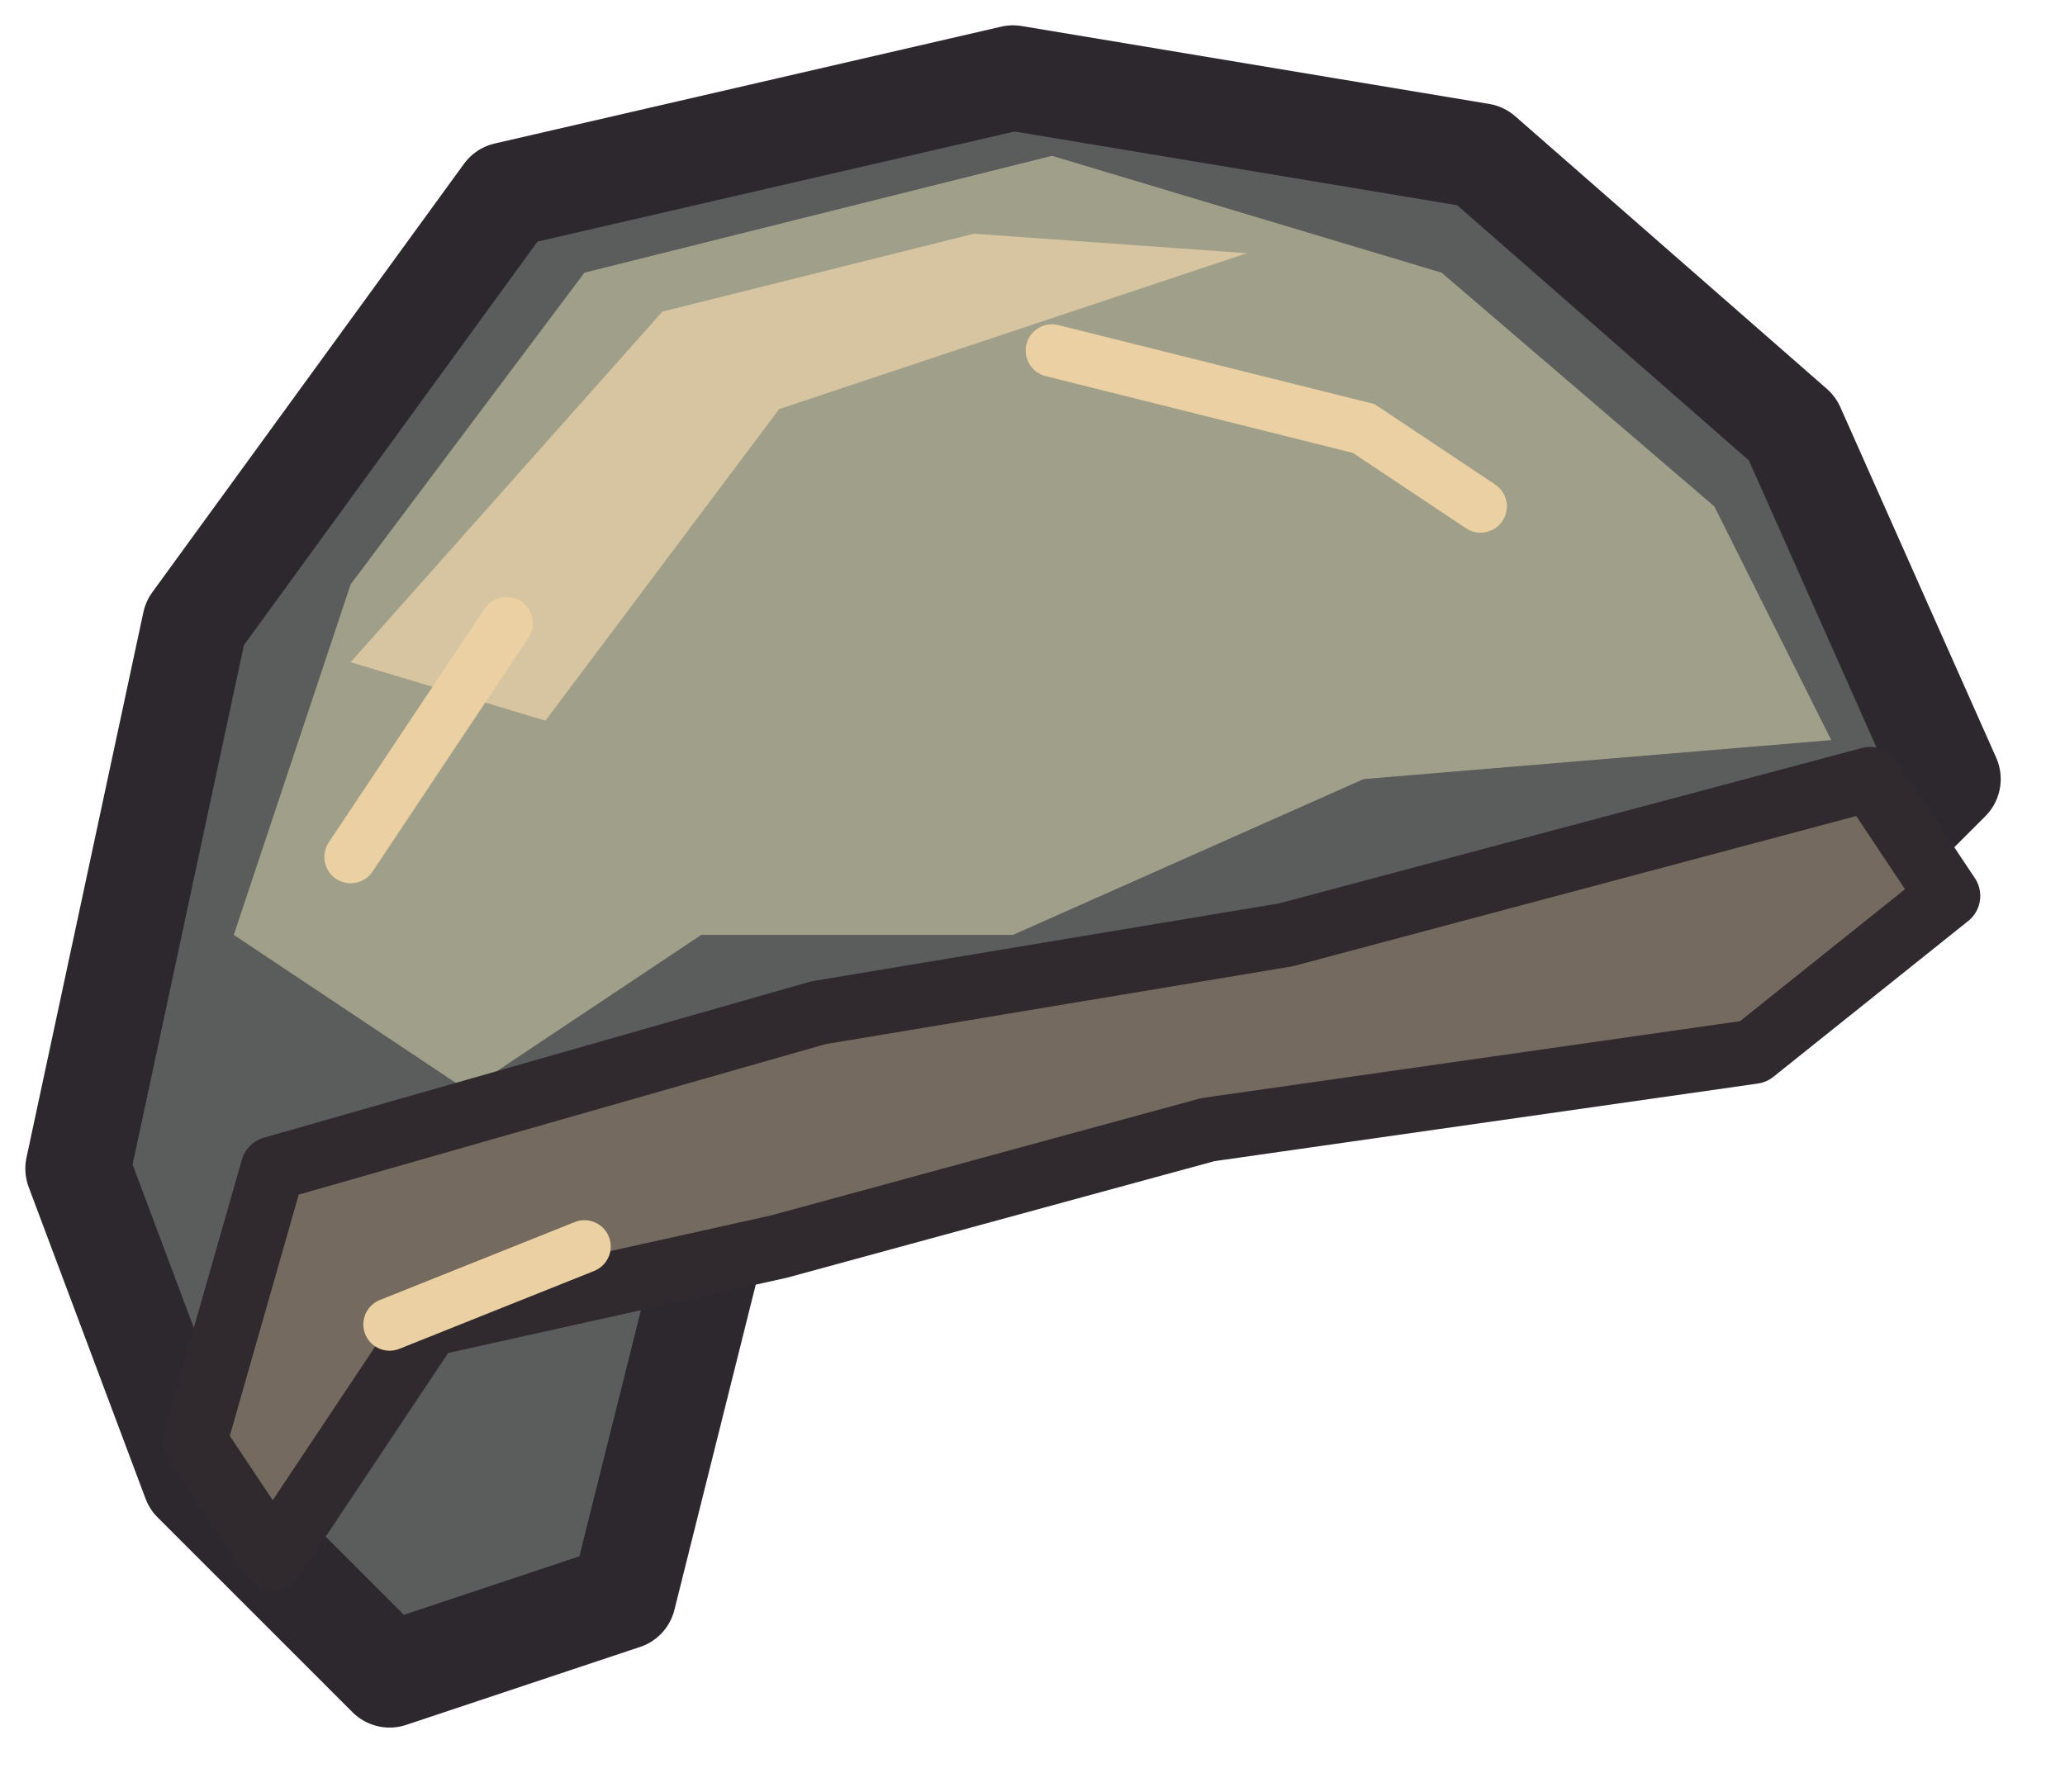
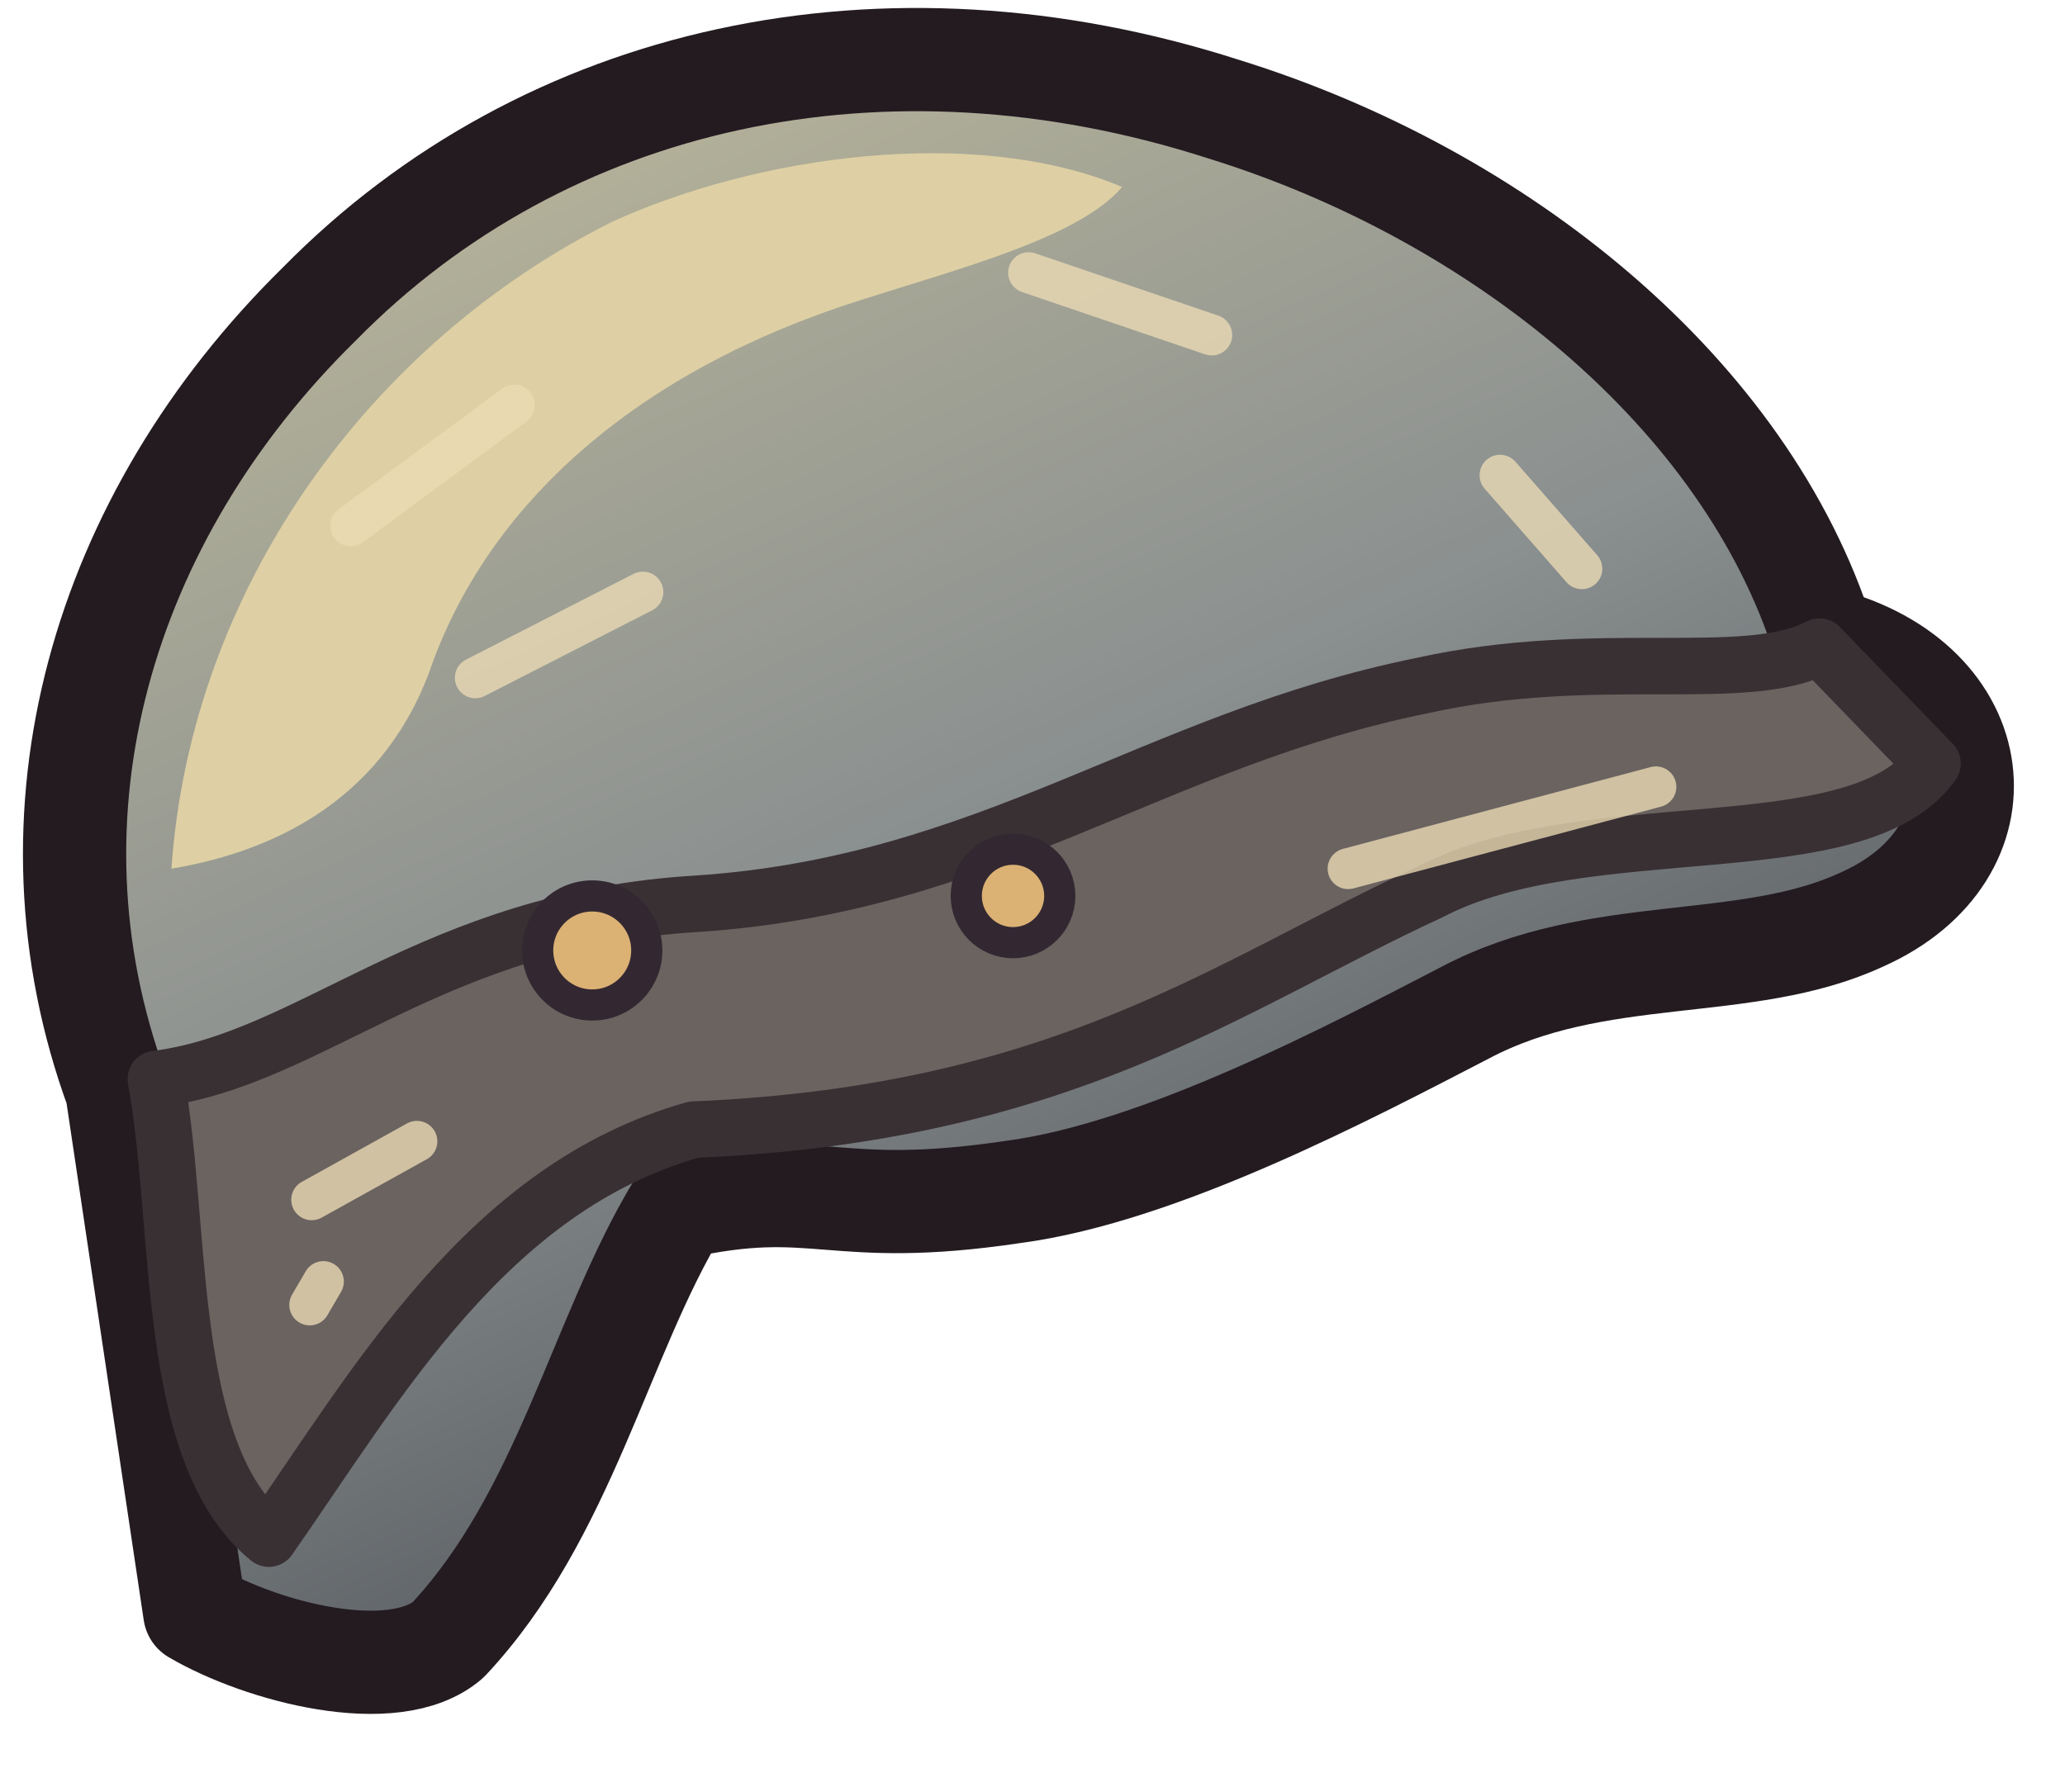
<svg xmlns="http://www.w3.org/2000/svg" width="53" height="46" viewBox="-27 -36 53 46">
-   <path d="m-25-6 3-14 8-11 13-3 12 2 8 7 4 9-4 4-13 1-3 3-11 1-3 12-6 2-5-5z" fill="#5b5c5c" stroke="#2c282d" stroke-width="2.7" stroke-linejoin="round" />
-   <path d="m-21-12 3-9 6-8 12-3 10 3 7 6 3 6-12 1-9 4-8 0-6 4z" fill="#a0a08a" />
-   <path d="m-18-19 8-9 8-2 7 .5-12 4-6 8z" fill="#d7c5a1" />
-   <path d="m-20-6 14-4 12-2 15-4 2 3-5 4-14 2-11 3-9 2-4 6-2-3z" fill="#756a5f" stroke="#302a2e" stroke-width="1.65" stroke-linejoin="round" />
-   <path d="m-17-2 5-2m-6-10 4-6M0-27l8 2 3 2" stroke="#ead0a2" stroke-width="1.35" fill="none" stroke-linecap="round" />
+   <defs>
+     <linearGradient id="steel" x1="0" y1="0" x2=".53" y2="1">
+       <stop stop-color="#c2bd9c" />
+       <stop offset=".55" stop-color="#8b9090" />
+       <stop offset="1" stop-color="#4b4f55" />
+     </linearGradient>
+   </defs>
+   <path d="M-24-8c-2.6-7.1-.4-14.7 5.2-20.2C-13-34.1-4.3-36 4.4-33.2c7.1 2.2 13.4 7.3 15.4 13.6 4.3 1.1 4.8 5.5 1 7.2-3 1.4-6.8.6-10.2 2.4C7.7-8.5 2.8-5.9-1-5.4c-4.7.7-5-.4-8.6.4-2 3.3-2.9 7.9-5.9 11.1-1.4 1.2-4.8.3-6.5-.7Z" fill="url(#steel)" stroke="#231b20" stroke-width="2.65" stroke-linejoin="round" />
+   <path d="M-22.6-13.7c.5-7.2 5.1-13.5 11.3-16.6C-7.6-32-2-32.8 1.8-31.2c-1.1 1.3-4.2 2.1-6.7 2.9-5.7 1.8-9.6 5.2-11.1 9.6-1.3 3.4-4.2 4.6-6.6 5Z" fill="#ded0a4" />
+   <path d="M-23-8.3c4-.5 7.1-4.1 13.9-4.5 7.5-.5 11.7-4.2 18.6-5.6 4.5-1 8.3 0 10.2-1l2.9 3c-1.9 2.7-8.9 1.2-12.9 3.3C4.5-10.7.3-7.4-9.2-7c-5.3 1.5-8.1 6.5-10.9 10.5-2.7-2.2-2.2-8-2.9-11.8Z" fill="#6a6360" stroke="#393034" stroke-width="1.45" stroke-linejoin="round" />
+   <path d="M-18-22.5l4.2-3.1m-1 7 4.3-2.2m9.9-8.2 4.7 1.6m7.4 3.6 2.1 2.4M-19-5.2l2.7-1.5m-2.4 3.6-.35 .6M7.6-13.7l7.9-2.1" stroke="#ecdbb5" stroke-opacity=".78" stroke-width="1.05" stroke-linecap="round" fill="none" />
+   <circle cx="-11.8" cy="-11.6" r="1.4" fill="#dbb174" stroke="#332831" stroke-width=".8" />
+   <circle cx="-1" cy="-13" r="1.2" fill="#dbb174" stroke="#332831" stroke-width=".8" />
</svg>
